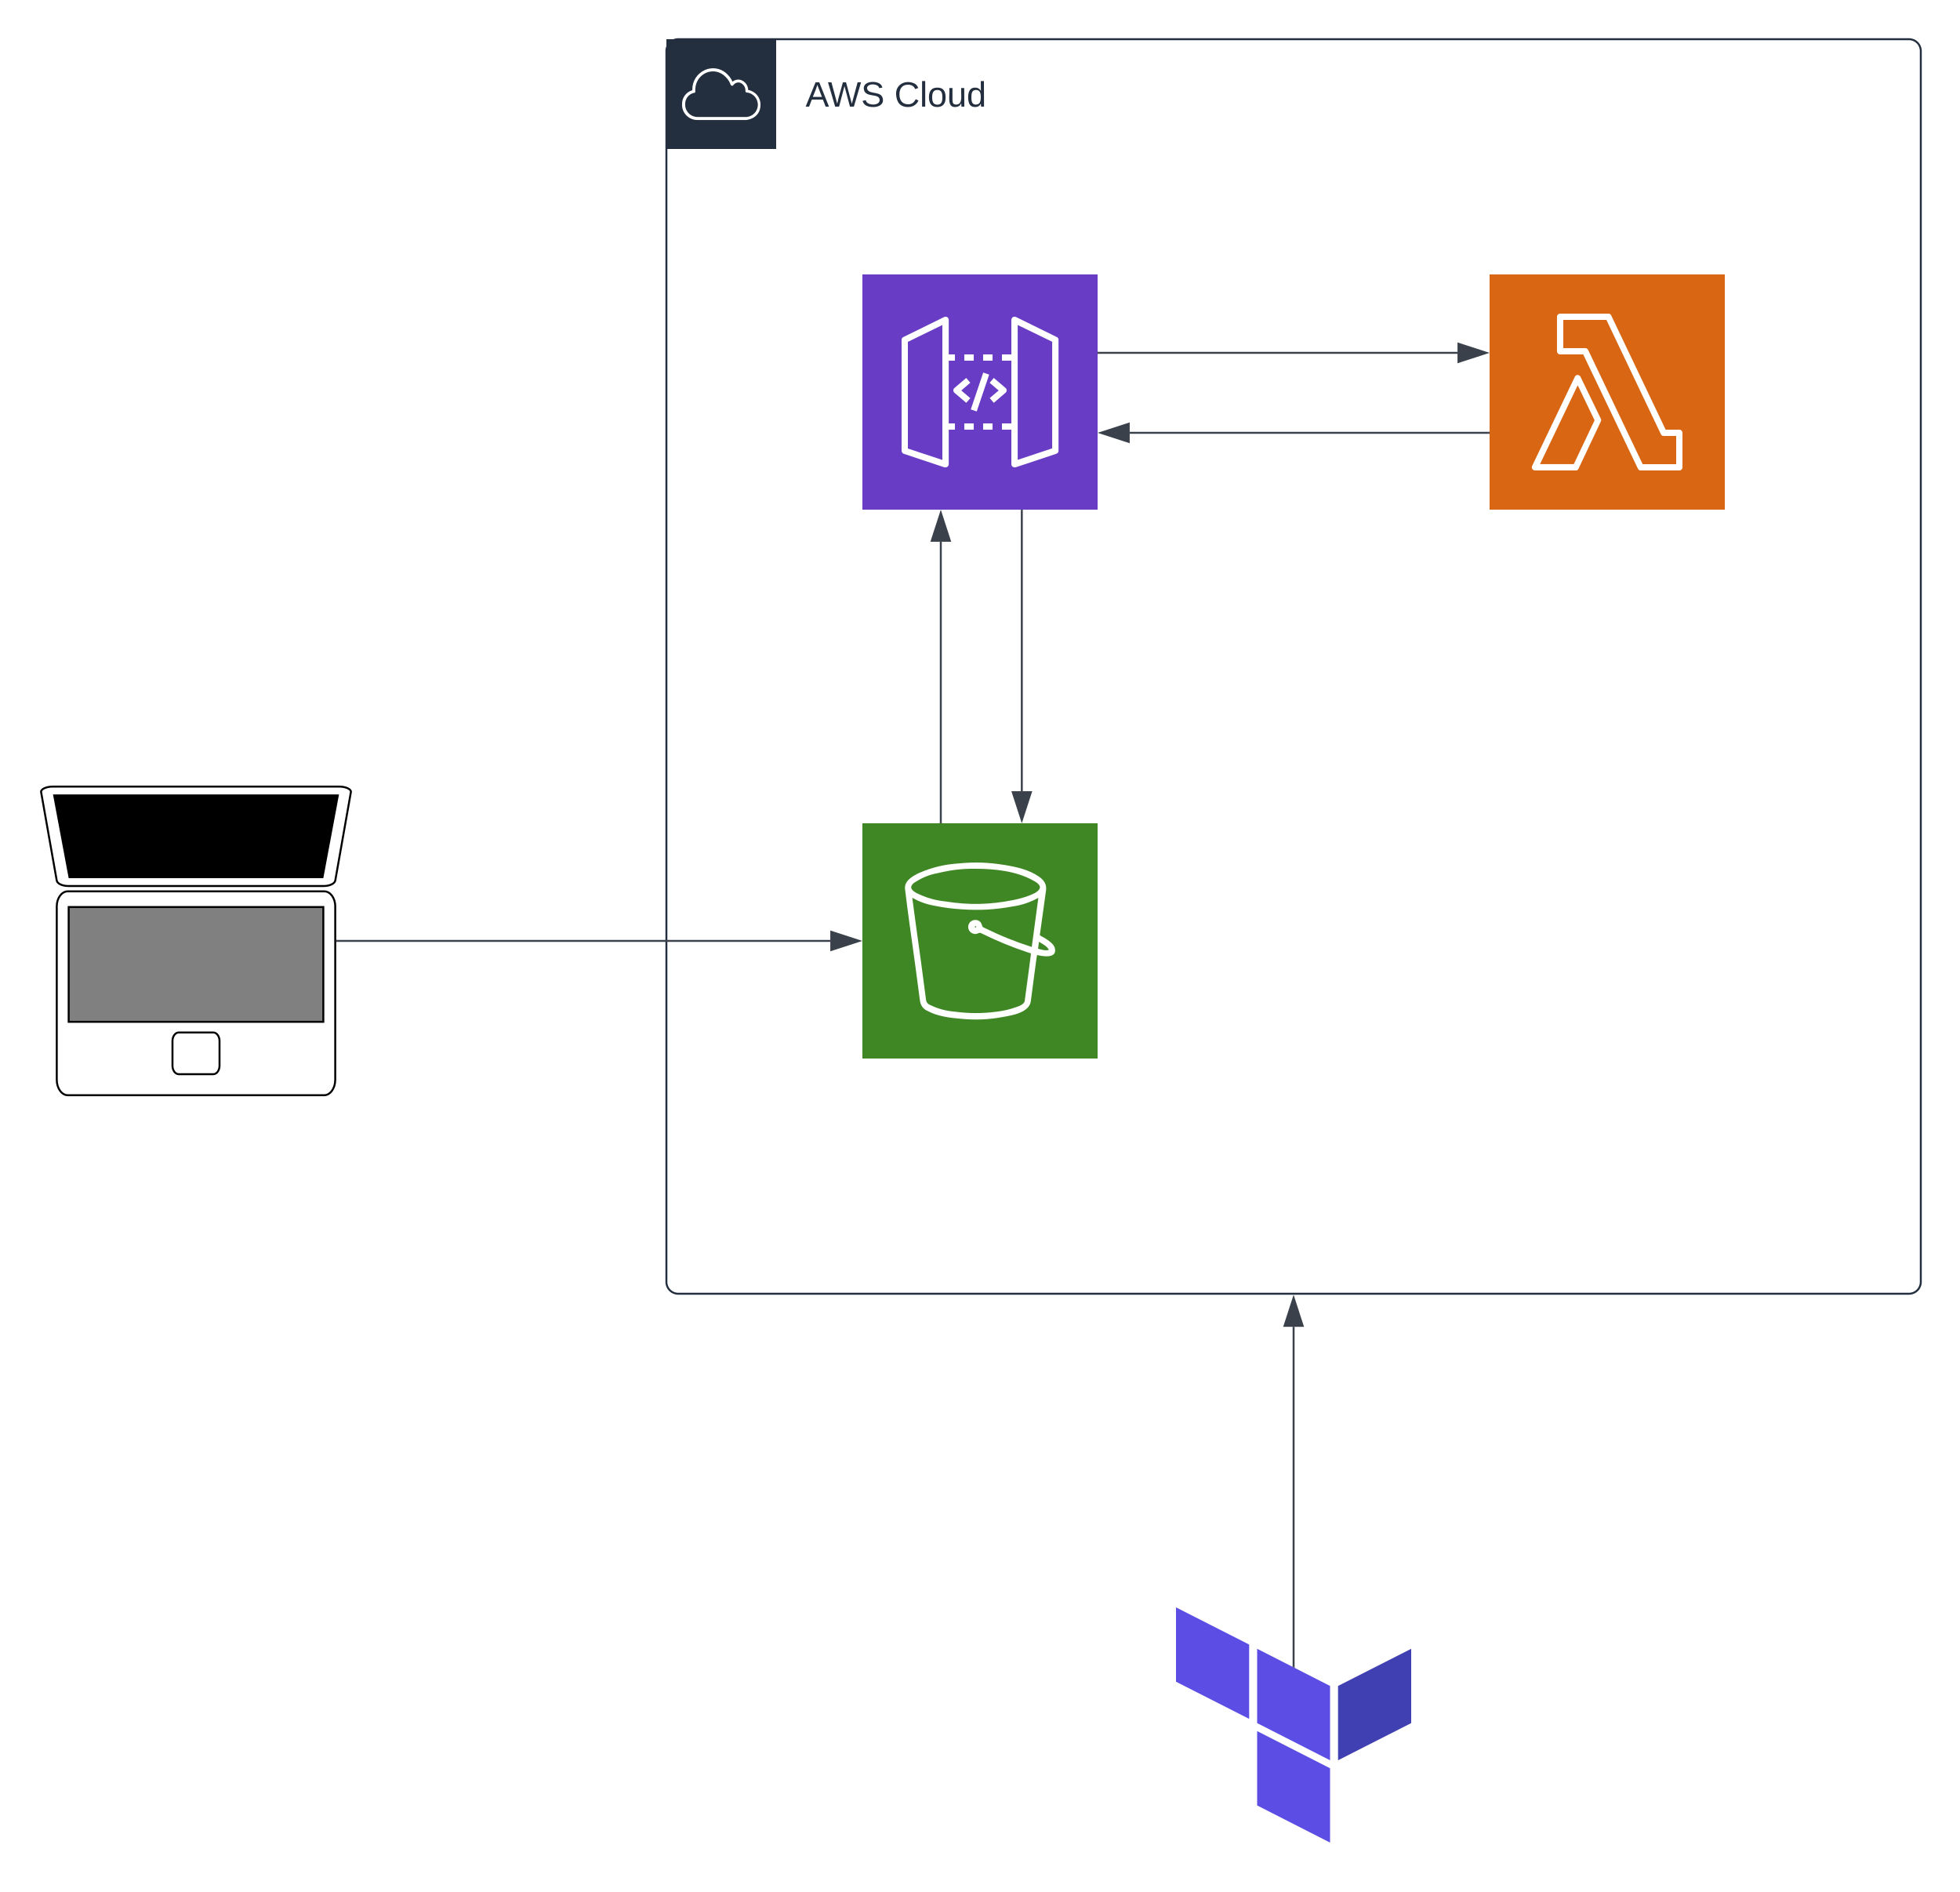
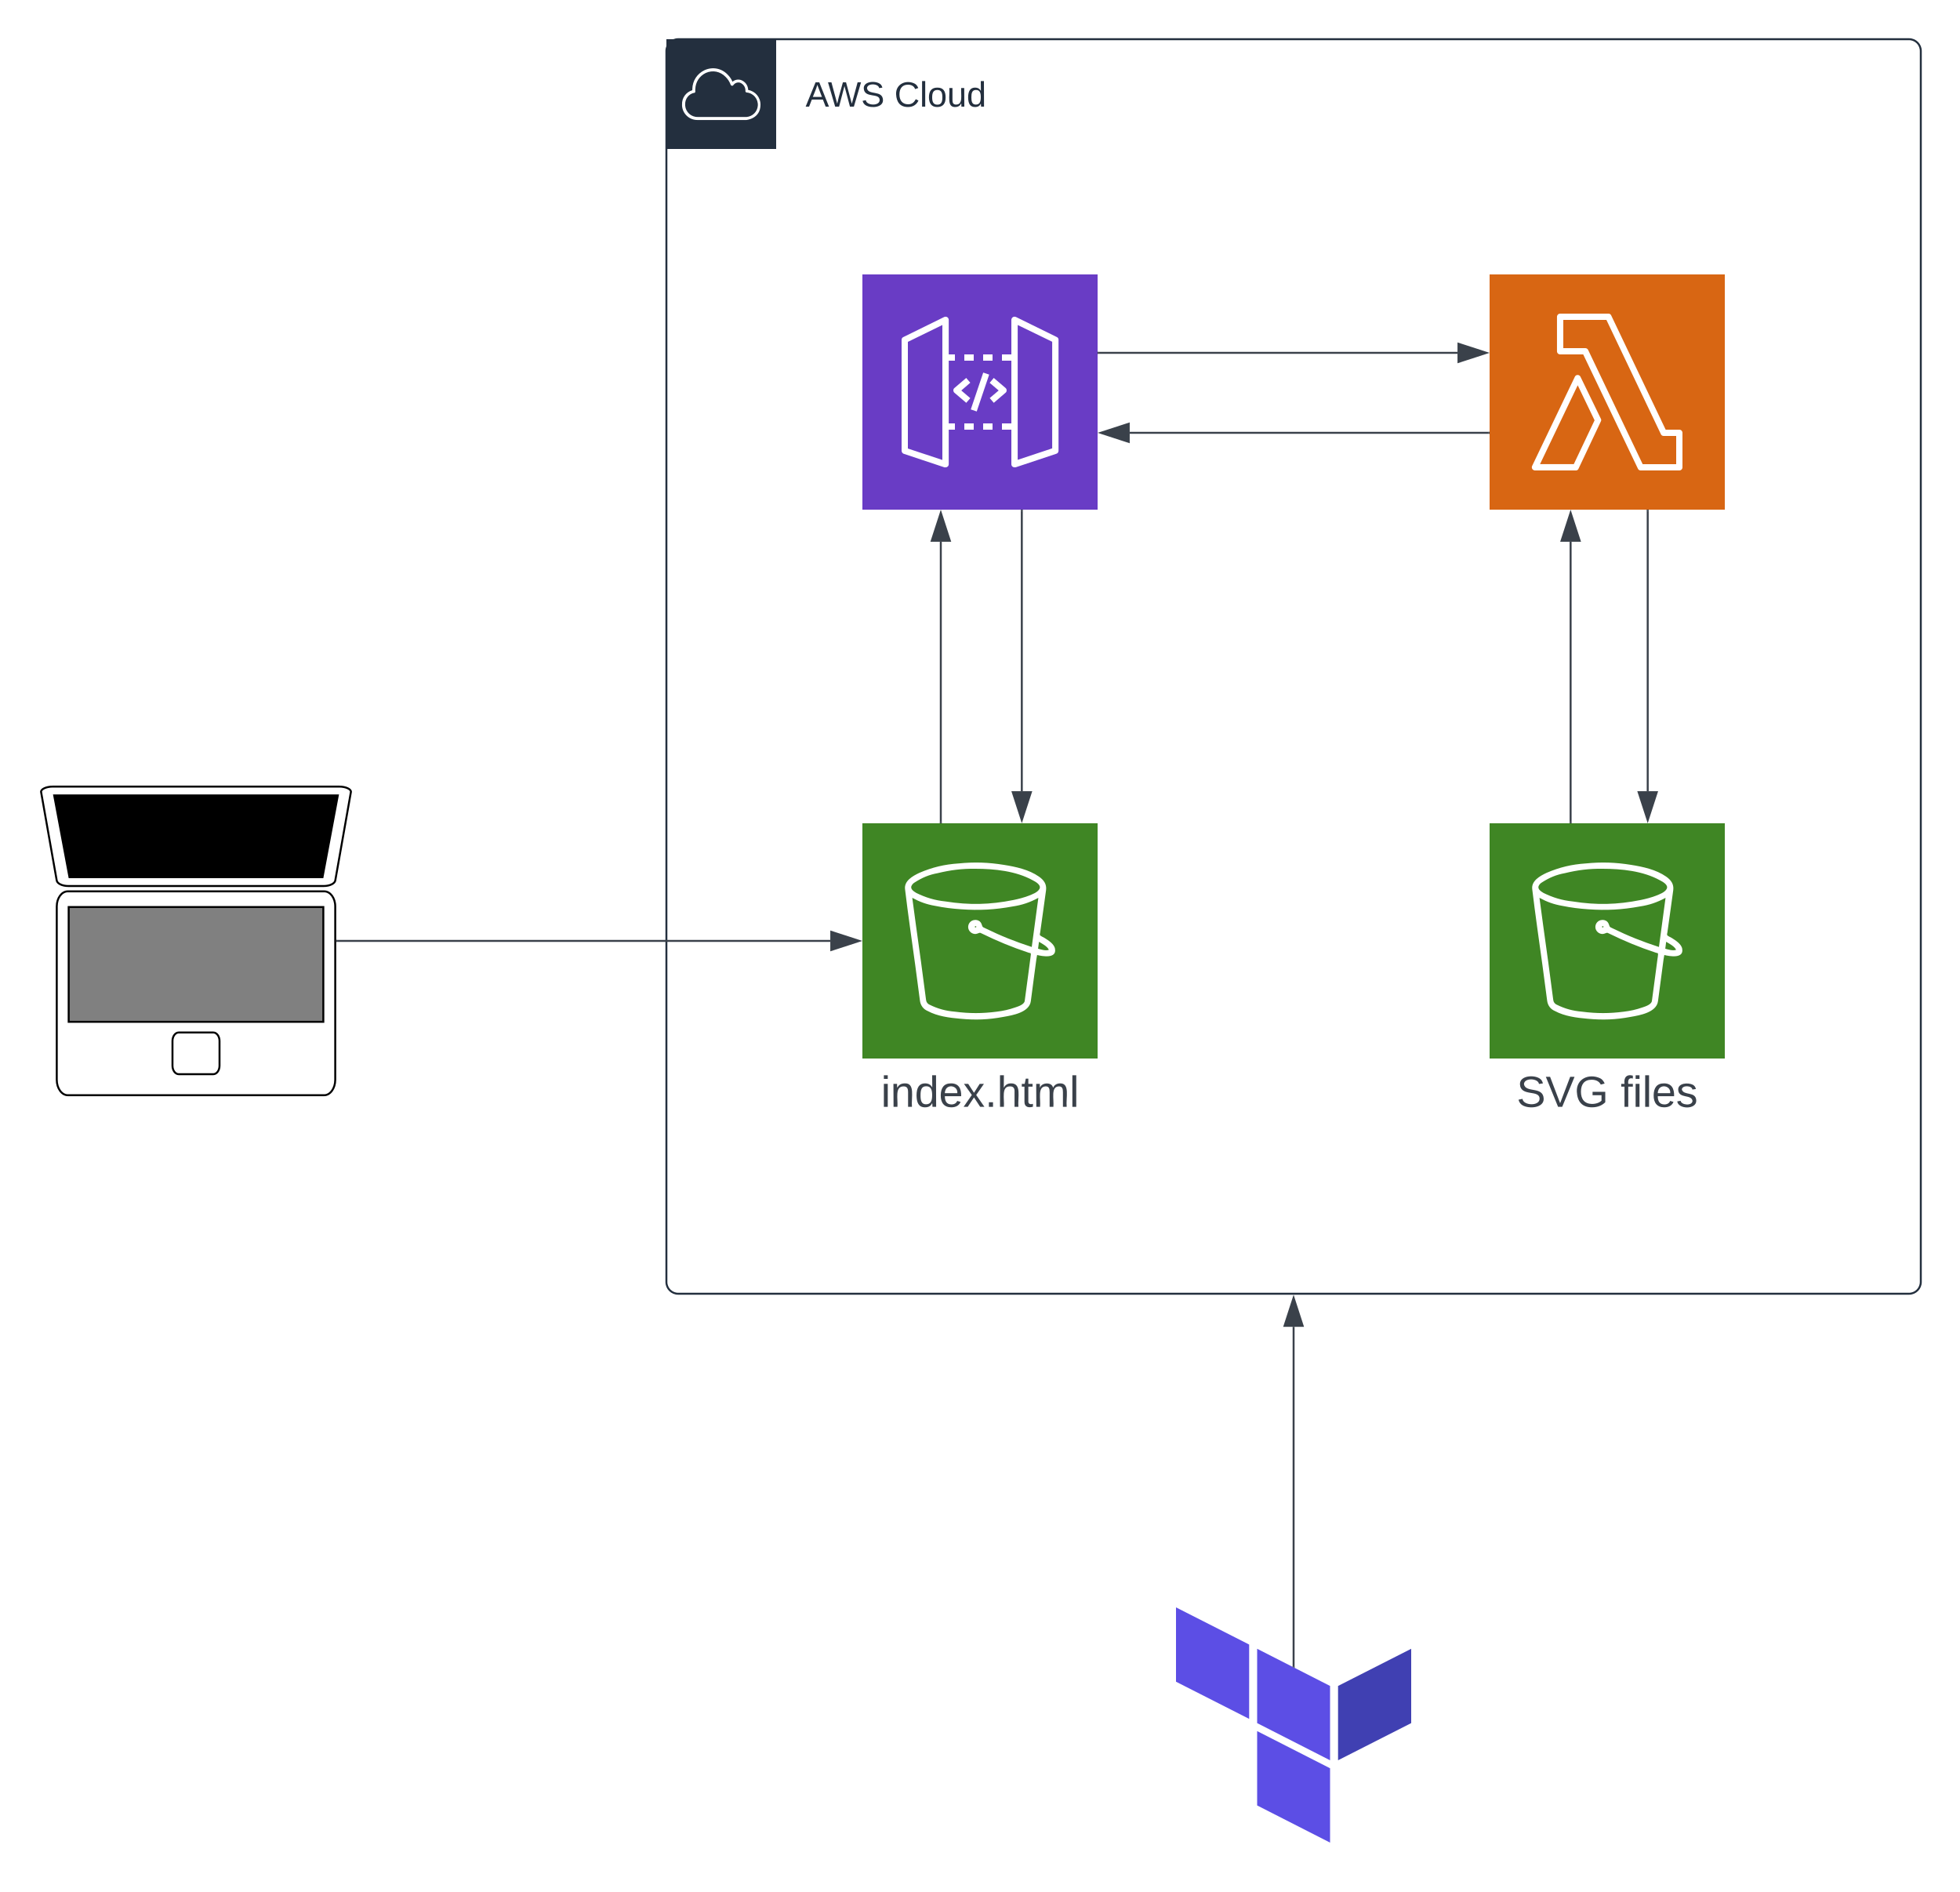
<svg xmlns="http://www.w3.org/2000/svg" xmlns:ns1="lucid" xmlns:xlink="http://www.w3.org/1999/xlink" width="1000" height="965">
  <g transform="translate(-300 -140)" ns1:page-tab-id="0_0">
    <path d="M0 0h1760v1360H0z" fill="#fff" />
    <path d="M640 166a6 6 0 0 1 6-6h628a6 6 0 0 1 6 6v628a6 6 0 0 1-6 6H646a6 6 0 0 1-6-6z" stroke="#232f3e" fill="#fff" fill-opacity="0" />
    <path d="M640 160h56v56h-56v-56z" stroke="#fff" stroke-opacity="0" fill="#232f3e" />
    <path d="M680.88 201.22h-25c-4.13.05-7.57-3.1-7.9-7.2v-.64c-.15-3.4 1.97-6.38 5.25-7.36v-.66c.12-4.22 2.44-7.75 6.24-9.57 4.13-1.86 8.73-.96 11.8 2.3 1.1 1.1 1.85 2.2 2.45 3.6 1.2-1 2.72-1.32 4.24-.9 2.24.8 3.68 2.74 3.76 5.1 3.68.65 6.32 3.8 6.28 7.56 0 7.07-7.04 7.73-7.12 7.76zm-26.7-13.88c-2.83.6-4.75 3.14-4.6 6.04v.53c.3 3.33 3.1 5.84 6.4 5.76h24.98c3.04-.3 5.4-2.64 5.68-5.7.28-3.43-2.24-6.5-5.68-6.78-.44-.05-.72-.44-.64-.87.08-1.83-1-3.44-2.72-4.13-1.32-.37-2.64.13-3.44 1.24-.2.25-.44.38-.76.33-.28-.05-.48-.24-.6-.5-.6-1.6-1.4-2.85-2.6-4.04-2.7-2.8-6.6-3.6-10.13-2-3.24 1.6-5.2 4.63-5.32 8.24-.04.4-.04.74 0 1.14.04.4-.2.76-.6.84z" stroke="#fff" stroke-opacity="0" fill="#fff" />
    <use xlink:href="#a" transform="matrix(1,0,0,1,711,180) translate(0 14.4)" />
    <use xlink:href="#b" transform="matrix(1,0,0,1,711,180) translate(45.3 14.4)" />
    <path d="M334.56 594.72h130.88c3.04 0 5.6 3.36 5.6 7.68v88.48c0 4.32-2.56 7.84-5.6 7.84H334.56c-3.04 0-5.6-3.52-5.6-7.84V602.4c0-4.32 2.56-7.68 5.6-7.68zM326.88 541.28h146.24c3.2 0 6.08 1.28 5.92 2.72l-8 45.28c-.32 1.44-2.72 2.72-5.92 2.72H334.88c-3.2 0-5.6-1.28-5.92-2.72l-8-45.28c-.16-1.44 2.72-2.72 5.92-2.72z" stroke="#000" fill="#fff" />
    <path d="M335.04 602.72h129.92v58.56H335.04v-58.56z" stroke="#000" fill="gray" />
    <path d="M327.04 545.28h145.92l-8 42.72H335.04l-8-42.72z" />
    <path d="M391.2 666.72h17.6c1.76 0 3.2 1.92 3.2 4.32v12.64c0 2.4-1.44 4.32-3.2 4.32h-17.6c-1.76 0-3.2-1.92-3.2-4.32v-12.64c0-2.4 1.44-4.32 3.2-4.32z" stroke="#000" fill="#fff" />
    <path d="M740 280h120v120H740V280z" stroke="#fff" stroke-opacity="0" fill="#693cc5" />
    <path d="M817.6 378.42c-.35 0-.64-.15-.93-.3-.43-.3-.67-.77-.67-1.3v-73.63c0-.55.3-1.08.77-1.4.48-.3 1.08-.3 1.6-.07l20.8 10.22c.56.23.9.77.9 1.38v56.56c.02.76-.4 1.37-1.1 1.6l-20.8 6.92h-.56zm1.63-72.62v68.78l17.6-5.84v-54.4zM782.4 378.42h-.52l-20.8-6.92c-.67-.23-1.1-.92-1.08-1.6v-56.57c0-.6.33-1.15.9-1.38l20.8-10.22c.52-.23 1.1-.23 1.6.08.48.3.75.85.75 1.4v73.6c0 .54-.24 1-.67 1.3-.3.24-.6.32-1 .32zm-19.2-9.6l17.6 5.83V305.8l-17.6 8.6z" stroke="#fff" stroke-opacity="0" fill="#fff" />
    <path d="M816 324h-4.8v-3.2h4.8zm-9.6 0h-4.8v-3.2h4.8zm-9.6 0H792v-3.2h4.8zm-9.6 0h-4.8v-3.2h4.8zM816 359.2h-4.8V356h4.8zm-9.6 0h-4.8V356h4.8zm-9.6 0H792V356h4.8zm-9.6 0h-4.8V356h4.8zM792.98 345.5l-6.02-5.13c-.67-.57-.75-1.6-.18-2.26l.18-.17 6-5.13 2.08 2.43-4.58 3.97 4.58 3.92zM807.04 345.5l-2.08-2.42 4.57-3.88-4.6-3.9 2.1-2.5 6 5.12c.68.57.76 1.6.2 2.26-.07.06-.12.12-.2.17z" stroke="#fff" stroke-opacity="0" fill="#fff" />
    <path d="M795.3 348.87l6.35-18.8 3.03 1.03-6.35 18.8-3.04-1.03z" stroke="#fff" stroke-opacity="0" stroke-width=".32" fill="#fff" />
    <path d="M723.62 620H472.04" stroke="#3a414a" fill="none" />
    <path d="M738.38 620l-14.26 4.63v-9.26z" stroke="#3a414a" fill="#3a414a" />
    <path d="M472.05 620.5h-.5v-1h.5z" stroke="#3a414a" stroke-width=".05" fill="#3a414a" />
    <path d="M1060 280h120v120h-120V280z" stroke="#fff" stroke-opacity="0" stroke-width="2" fill="#d86613" />
    <path d="M1156.8 380h-19.72c-.64 0-1.15-.32-1.4-.88l-27.92-58.32h-11.78c-.9 0-1.6-.72-1.6-1.6v-17.6c0-.88.7-1.6 1.6-1.6h24.65c.64 0 1.15.32 1.4.88l27.8 58.32h6.97c.9 0 1.6.72 1.6 1.6v17.6c0 .88-.7 1.6-1.6 1.6zm-18.7-3.2h17.1v-14.4h-6.4c-.64 0-1.15-.32-1.4-.88l-27.8-58.32h-22v14.4h11.2c.63 0 1.14.32 1.46.88z" stroke="#fff" stroke-opacity="0" stroke-width="2" fill="#fff" />
    <path d="M1103.96 380h-20.8c-.55 0-1.05-.3-1.37-.73-.33-.54-.33-1.12-.08-1.6l21.78-45.46c.24-.58.8-.92 1.4-.92.65 0 1.18.34 1.46.88l10.4 21.43c.26.43.26.92 0 1.4L1105.42 379c-.2.63-.77 1.02-1.44 1.02zm-18.24-3.22h17.24l10.6-22.36-8.6-17.88z" stroke="#fff" stroke-opacity="0" stroke-width="2" fill="#fff" />
    <path d="M860.5 320h183.12" stroke="#3a414a" fill="none" />
    <path d="M860.5 320.5h-.5v-1h.5z" stroke="#3a414a" stroke-width=".05" fill="#3a414a" />
    <path d="M1058.38 320l-14.26 4.63v-9.26z" stroke="#3a414a" fill="#3a414a" />
    <path d="M1059.5 360.8H876.38" stroke="#3a414a" fill="none" />
    <path d="M1060 361.3h-.5v-1h.5z" stroke="#3a414a" stroke-width=".05" fill="#3a414a" />
    <path d="M861.62 360.8l14.26-4.63v9.26z" stroke="#3a414a" fill="#3a414a" />
    <path d="M982.68 1000.08V1038l37.32-18.96v-37.92l-37.32 18.96z" stroke="#000" stroke-opacity="0" stroke-width="12.5" fill="#4040b2" />
    <path d="M941.4 981.12l37.2 18.96V1038l-37.2-18.96v-37.92zM900 960v37.92l37.32 18.96v-37.92L900 960zm41.4 101.04l37.2 18.96v-37.92l-37.2-18.96v37.92z" stroke="#000" stroke-opacity="0" stroke-width="12.5" fill="#5c4ee5" />
    <path d="M960 990.1V816.88" stroke="#3a414a" fill="none" />
    <path d="M960.5 990.86l-1-.5v-.27h1z" stroke="#3a414a" stroke-width=".05" fill="#3a414a" />
    <path d="M960 802.12l4.63 14.26h-9.26z" stroke="#3a414a" fill="#3a414a" />
    <path d="M740 560h120v120H740V560z" stroke="#fff" stroke-opacity="0" stroke-width="2" fill="#3f8624" />
    <path d="M838.3 624.06c-.47-2.48-3.3-4.25-5.3-5.53-.62-.4-2.3-1.04-2.46-1.6 0-.4 0-.8.16-1.2l1.6-11.46 1.4-10.17c.37-3.05-1.1-5.13-3.62-6.9-5.13-3.6-11.88-5.04-17.94-6-7.97-1.28-14.95-1.52-23-.72-7.28.48-13.34 1.92-20.08 4.8-3.38 1.6-7.9 4.1-7.3 8.42 1.55 12.97 3.46 25.95 5.23 38.93.75 5.93 1.6 11.86 2.36 17.8.3 2.47 1.7 4.4 4 5.35 4.9 2.65 11.03 3.45 16.63 3.93 7.73.73 14.32.5 22-.95 4.6-.8 13.18-2.25 13.95-8 .9-7.14 1.9-14.27 2.83-21.4l.38-2.17c2.6.65 10.05 2 9.13-3.12zm-40.65-40.86c9.66 0 20.63 1.12 29.22 5.85 1.38.72 4.44 2.32 3.52 4.33-.93 1.92-3.84 2.88-5.6 3.6-2.6.96-5 1.6-7.75 2.16-11.96 2.4-22.54 2.65-34.65.73-5.45-.57-9.97-1.93-14.88-4.33-1.15-.72-3.06-1.84-2.53-3.45.38-.9 1-1.53 1.83-2 3.76-2.4 7.2-3.85 11.58-4.65 6.6-1.6 12.43-2.33 19.25-2.25zm25.15 67.46c-.3 1.84-3.37 2.8-4.83 3.28-3.22 1.12-6.06 1.76-9.43 2.16-7.44.97-13.88.97-21.4 0-4.67-.4-8.58-1.44-12.8-3.52-1.14-.48-1.83-1.52-1.9-2.73-1.62-12.73-3.38-25.4-5.15-38.05l-1.85-13.78c3.84 2.1 7.36 3.37 11.66 4.1 4.68.95 8.6 1.43 13.35 1.75 9.2.64 17.1.24 26.22-1.44 4.83-.72 8.82-2.08 13.1-4.4l-3.37 25.07c-8.58-2.8-15.64-5.6-23.7-9.54-.37-.16-.68-.32-.98-.48-.46-.32-.3-.16-.54-.64-.38-.96-.46-1.6-1.3-2.4-.77-.56-1.6-.8-2.53-.72-2 .08-3.53 1.84-3.38 3.84.16 1.93 1.92 3.45 3.9 3.3.55-.1 1-.25 1.62-.5.6-.15.6-.15 1.22.17 8.2 4 15.33 6.97 24 9.85 1.23.4 1.23 0 1.23 1.04-.08.8-.16 1.53-.3 2.33l-1 7.6zm-24.7-37.9c0 .48-.6.4-.75.16-.23-.32.76-.72.76-.16zm31.52 11.22l.47-3.53c1.6.96 4.28 2.33 5.04 4.1-1.6.63-4.06-.17-5.5-.57z" stroke="#fff" stroke-opacity="0" stroke-width="2" fill="#fff" />
    <path d="M780 559.5V416.38" stroke="#3a414a" fill="none" />
    <path d="M780.5 560h-1v-.5h1z" stroke="#3a414a" stroke-width=".05" fill="#3a414a" />
    <path d="M780 401.62l4.63 14.26h-9.26z" stroke="#3a414a" fill="#3a414a" />
    <path d="M821.33 400.5v143.12" stroke="#3a414a" fill="none" />
    <path d="M821.83 400.5h-1v-.5h1z" stroke="#3a414a" stroke-width=".05" fill="#3a414a" />
    <path d="M821.33 558.38l-4.63-14.26h9.27z" stroke="#3a414a" fill="#3a414a" />
+     <path d="M1060 560h120v120h-120V560z" stroke="#fff" stroke-opacity="0" stroke-width="2" fill="#3f8624" />
+     <path d="M1158.3 624.06c-.47-2.48-3.3-4.25-5.3-5.53-.62-.4-2.3-1.04-2.45-1.6 0-.4 0-.8.15-1.2l1.6-11.46 1.4-10.17c.37-3.05-1.1-5.13-3.62-6.9-5.13-3.6-11.88-5.04-17.94-6-7.97-1.28-14.95-1.52-23-.72-7.28.48-13.34 1.92-20.08 4.8-3.38 1.6-7.9 4.1-7.3 8.42 1.55 12.97 3.46 25.95 5.23 38.93.75 5.93 1.6 11.86 2.36 17.8.3 2.47 1.7 4.4 4 5.35 4.9 2.65 11.03 3.45 16.63 3.93 7.73.73 14.32.5 22-.95 4.6-.8 13.18-2.25 13.94-8 .92-7.14 1.92-14.27 2.84-21.4l.38-2.17c2.6.65 10.05 2 9.13-3.12zm-40.65-40.86c9.66 0 20.63 1.12 29.2 5.85 1.4.72 4.46 2.32 3.54 4.33-.93 1.92-3.84 2.88-5.6 3.6-2.6.96-5 1.6-7.75 2.16-11.96 2.4-22.54 2.65-34.65.73-5.45-.57-9.97-1.93-14.88-4.33-1.15-.72-3.06-1.84-2.53-3.45.38-.9 1-1.53 1.83-2 3.76-2.4 7.2-3.85 11.58-4.65 6.6-1.6 12.43-2.33 19.25-2.25zm25.15 67.46c-.3 1.84-3.37 2.8-4.83 3.28-3.22 1.12-6.06 1.76-9.43 2.16-7.44.97-13.88.97-21.4 0-4.67-.4-8.58-1.44-12.8-3.52-1.14-.48-1.83-1.52-1.9-2.73-1.62-12.73-3.38-25.4-5.15-38.05l-1.85-13.78c3.84 2.1 7.36 3.37 11.66 4.1 4.68.95 8.6 1.43 13.35 1.75 9.2.64 17.1.24 26.22-1.44 4.83-.72 8.8-2.08 13.1-4.4l-3.37 25.07c-8.58-2.8-15.64-5.6-23.7-9.54-.37-.16-.68-.32-.98-.48-.46-.32-.3-.16-.54-.64-.38-.96-.46-1.6-1.3-2.4-.77-.56-1.6-.8-2.53-.72-2 .08-3.53 1.84-3.38 3.84.16 1.93 1.92 3.45 3.9 3.3.55-.1 1-.25 1.62-.5.6-.15.6-.15 1.22.17 8.2 4 15.33 6.97 24 9.85 1.22.4 1.22 0 1.22 1.04-.07.8-.15 1.53-.3 2.33l-1 7.6zm-24.7-37.9c0 .48-.6.4-.75.16-.23-.32.76-.72.76-.16zm31.53 11.22l.45-3.53c1.62.96 4.3 2.33 5.07 4.1-1.62.63-4.07-.17-5.53-.57z" stroke="#fff" stroke-opacity="0" stroke-width="2" fill="#fff" />
+     <path d="M1101.33 416.38V559.5" stroke="#3a414a" fill="none" />
+     <path d="M1101.33 401.62l4.64 14.26h-9.27z" stroke="#3a414a" fill="#3a414a" />
+     <path d="M1101.83 560h-1v-.5h1z" stroke="#3a414a" stroke-width=".05" fill="#3a414a" />
+     <path d="M1140.67 543.62V400.5" stroke="#3a414a" fill="none" />
+     <path d="M1140.67 558.38l-4.64-14.26h9.27z" stroke="#3a414a" fill="#3a414a" />
+     <path d="M1141.17 400.5h-1v-.5h1z" stroke="#3a414a" stroke-width=".05" fill="#3a414a" />
+     <path d="M740 686a6 6 0 0 1 6-6h108a6 6 0 0 1 6 6v28a6 6 0 0 1-6 6H746a6 6 0 0 1-6-6z" stroke="#000" stroke-opacity="0" fill="#fff" fill-opacity="0" />
+     <use xlink:href="#c" transform="matrix(1,0,0,1,745,685) translate(4.475309 19.65278)" />
+     <path d="M1060 686a6 6 0 0 1 6-6h108a6 6 0 0 1 6 6v28a6 6 0 0 1-6 6h-108a6 6 0 0 1-6-6z" stroke="#000" stroke-opacity="0" fill="#fff" fill-opacity="0" />
+     <use xlink:href="#d" transform="matrix(1,0,0,1,1065,685) translate(8.765432 19.65278)" />
+     <use xlink:href="#e" transform="matrix(1,0,0,1,1065,685) translate(61.85185 19.65278)" />
    <defs>
-       <path fill="#232f3e" d="M205 0l-28-72H64L36 0H1l101-248h38L239 0h-34zm-38-99l-47-123c-12 45-31 82-46 123h93" id="c" />
-       <path fill="#232f3e" d="M266 0h-40l-56-210L115 0H75L2-248h35L96-30l15-64 43-154h32l59 218 59-218h35" id="d" />
-       <path fill="#232f3e" d="M185-189c-5-48-123-54-124 2 14 75 158 14 163 119 3 78-121 87-175 55-17-10-28-26-33-46l33-7c5 56 141 63 141-1 0-78-155-14-162-118-5-82 145-84 179-34 5 7 8 16 11 25" id="e" />
+       <path fill="#232f3e" d="M205 0l-28-72H64L36 0H1l101-248h38L239 0h-34zm-38-99l-47-123c-12 45-31 82-46 123h93" id="f" />
+       <path fill="#232f3e" d="M266 0h-40l-56-210L115 0H75L2-248h35L96-30l15-64 43-154h32l59 218 59-218h35" id="g" />
+       <path fill="#232f3e" d="M185-189c-5-48-123-54-124 2 14 75 158 14 163 119 3 78-121 87-175 55-17-10-28-26-33-46l33-7c5 56 141 63 141-1 0-78-155-14-162-118-5-82 145-84 179-34 5 7 8 16 11 25" id="h" />
      <g id="a">
-         <use transform="matrix(0.05,0,0,0.05,0,0)" xlink:href="#c" />
-         <use transform="matrix(0.05,0,0,0.05,11.35,0)" xlink:href="#d" />
-         <use transform="matrix(0.05,0,0,0.05,28.3,0)" xlink:href="#e" />
+         <use transform="matrix(0.05,0,0,0.05,0,0)" xlink:href="#f" />
+         <use transform="matrix(0.05,0,0,0.05,11.35,0)" xlink:href="#g" />
+         <use transform="matrix(0.05,0,0,0.05,28.3,0)" xlink:href="#h" />
      </g>
-       <path fill="#232f3e" d="M212-179c-10-28-35-45-73-45-59 0-87 40-87 99 0 60 29 101 89 101 43 0 62-24 78-52l27 14C228-24 195 4 139 4 59 4 22-46 18-125c-6-104 99-153 187-111 19 9 31 26 39 46" id="f" />
-       <path fill="#232f3e" d="M24 0v-261h32V0H24" id="g" />
-       <path fill="#232f3e" d="M100-194c62-1 85 37 85 99 1 63-27 99-86 99S16-35 15-95c0-66 28-99 85-99zM99-20c44 1 53-31 53-75 0-43-8-75-51-75s-53 32-53 75 10 74 51 75" id="h" />
-       <path fill="#232f3e" d="M84 4C-5 8 30-112 23-190h32v120c0 31 7 50 39 49 72-2 45-101 50-169h31l1 190h-30c-1-10 1-25-2-33-11 22-28 36-60 37" id="i" />
-       <path fill="#232f3e" d="M85-194c31 0 48 13 60 33l-1-100h32l1 261h-30c-2-10 0-23-3-31C134-8 116 4 85 4 32 4 16-35 15-94c0-66 23-100 70-100zm9 24c-40 0-46 34-46 75 0 40 6 74 45 74 42 0 51-32 51-76 0-42-9-74-50-73" id="j" />
+       <path fill="#232f3e" d="M212-179c-10-28-35-45-73-45-59 0-87 40-87 99 0 60 29 101 89 101 43 0 62-24 78-52l27 14C228-24 195 4 139 4 59 4 22-46 18-125c-6-104 99-153 187-111 19 9 31 26 39 46" id="i" />
+       <path fill="#232f3e" d="M24 0v-261h32V0H24" id="j" />
+       <path fill="#232f3e" d="M100-194c62-1 85 37 85 99 1 63-27 99-86 99S16-35 15-95c0-66 28-99 85-99zM99-20c44 1 53-31 53-75 0-43-8-75-51-75s-53 32-53 75 10 74 51 75" id="k" />
+       <path fill="#232f3e" d="M84 4C-5 8 30-112 23-190h32v120c0 31 7 50 39 49 72-2 45-101 50-169h31l1 190h-30c-1-10 1-25-2-33-11 22-28 36-60 37" id="l" />
+       <path fill="#232f3e" d="M85-194c31 0 48 13 60 33l-1-100h32l1 261h-30c-2-10 0-23-3-31C134-8 116 4 85 4 32 4 16-35 15-94c0-66 23-100 70-100zm9 24c-40 0-46 34-46 75 0 40 6 74 45 74 42 0 51-32 51-76 0-42-9-74-50-73" id="m" />
      <g id="b">
-         <use transform="matrix(0.05,0,0,0.05,0,0)" xlink:href="#f" />
-         <use transform="matrix(0.05,0,0,0.05,12.95,0)" xlink:href="#g" />
-         <use transform="matrix(0.05,0,0,0.05,16.9,0)" xlink:href="#h" />
-         <use transform="matrix(0.05,0,0,0.05,26.9,0)" xlink:href="#i" />
-         <use transform="matrix(0.05,0,0,0.05,36.9,0)" xlink:href="#j" />
+         <use transform="matrix(0.05,0,0,0.05,0,0)" xlink:href="#i" />
+         <use transform="matrix(0.05,0,0,0.05,12.95,0)" xlink:href="#j" />
+         <use transform="matrix(0.05,0,0,0.05,16.9,0)" xlink:href="#k" />
+         <use transform="matrix(0.05,0,0,0.05,26.9,0)" xlink:href="#l" />
+         <use transform="matrix(0.05,0,0,0.05,36.9,0)" xlink:href="#m" />
+       </g>
+       <path fill="#3a414a" d="M24-231v-30h32v30H24zM24 0v-190h32V0H24" id="n" />
+       <path fill="#3a414a" d="M117-194c89-4 53 116 60 194h-32v-121c0-31-8-49-39-48C34-167 62-67 57 0H25l-1-190h30c1 10-1 24 2 32 11-22 29-35 61-36" id="o" />
+       <path fill="#3a414a" d="M85-194c31 0 48 13 60 33l-1-100h32l1 261h-30c-2-10 0-23-3-31C134-8 116 4 85 4 32 4 16-35 15-94c0-66 23-100 70-100zm9 24c-40 0-46 34-46 75 0 40 6 74 45 74 42 0 51-32 51-76 0-42-9-74-50-73" id="p" />
+       <path fill="#3a414a" d="M100-194c63 0 86 42 84 106H49c0 40 14 67 53 68 26 1 43-12 49-29l28 8c-11 28-37 45-77 45C44 4 14-33 15-96c1-61 26-98 85-98zm52 81c6-60-76-77-97-28-3 7-6 17-6 28h103" id="q" />
+       <path fill="#3a414a" d="M141 0L90-78 38 0H4l68-98-65-92h35l48 74 47-74h35l-64 92 68 98h-35" id="r" />
+       <path fill="#3a414a" d="M33 0v-38h34V0H33" id="s" />
+       <path fill="#3a414a" d="M106-169C34-169 62-67 57 0H25v-261h32l-1 103c12-21 28-36 61-36 89 0 53 116 60 194h-32v-121c2-32-8-49-39-48" id="t" />
+       <path fill="#3a414a" d="M59-47c-2 24 18 29 38 22v24C64 9 27 4 27-40v-127H5v-23h24l9-43h21v43h35v23H59v120" id="u" />
+       <path fill="#3a414a" d="M210-169c-67 3-38 105-44 169h-31v-121c0-29-5-50-35-48C34-165 62-65 56 0H25l-1-190h30c1 10-1 24 2 32 10-44 99-50 107 0 11-21 27-35 58-36 85-2 47 119 55 194h-31v-121c0-29-5-49-35-48" id="v" />
+       <path fill="#3a414a" d="M24 0v-261h32V0H24" id="w" />
+       <g id="c">
+         <use transform="matrix(0.0617284,0,0,0.0617284,0,0)" xlink:href="#n" />
+         <use transform="matrix(0.0617284,0,0,0.0617284,4.876543,0)" xlink:href="#o" />
+         <use transform="matrix(0.0617284,0,0,0.0617284,17.22222,0)" xlink:href="#p" />
+         <use transform="matrix(0.0617284,0,0,0.0617284,29.5679,0)" xlink:href="#q" />
+         <use transform="matrix(0.0617284,0,0,0.0617284,41.91358,0)" xlink:href="#r" />
+         <use transform="matrix(0.0617284,0,0,0.0617284,53.02469,0)" xlink:href="#s" />
+         <use transform="matrix(0.0617284,0,0,0.0617284,59.19753,0)" xlink:href="#t" />
+         <use transform="matrix(0.0617284,0,0,0.0617284,71.54321,0)" xlink:href="#u" />
+         <use transform="matrix(0.0617284,0,0,0.0617284,77.71605,0)" xlink:href="#v" />
+         <use transform="matrix(0.0617284,0,0,0.0617284,96.17284,0)" xlink:href="#w" />
+       </g>
+       <path fill="#3a414a" d="M185-189c-5-48-123-54-124 2 14 75 158 14 163 119 3 78-121 87-175 55-17-10-28-26-33-46l33-7c5 56 141 63 141-1 0-78-155-14-162-118-5-82 145-84 179-34 5 7 8 16 11 25" id="x" />
+       <path fill="#3a414a" d="M137 0h-34L2-248h35l83 218 83-218h36" id="y" />
+       <path fill="#3a414a" d="M143 4C61 4 22-44 18-125c-5-107 100-154 193-111 17 8 29 25 37 43l-32 9c-13-25-37-40-76-40-61 0-88 39-88 99 0 61 29 100 91 101 35 0 62-11 79-27v-45h-74v-28h105v86C228-13 192 4 143 4" id="z" />
+       <g id="d">
+         <use transform="matrix(0.0617284,0,0,0.0617284,0,0)" xlink:href="#x" />
+         <use transform="matrix(0.0617284,0,0,0.0617284,14.81481,0)" xlink:href="#y" />
+         <use transform="matrix(0.0617284,0,0,0.0617284,29.62963,0)" xlink:href="#z" />
+       </g>
+       <path fill="#3a414a" d="M101-234c-31-9-42 10-38 44h38v23H63V0H32v-167H5v-23h27c-7-52 17-82 69-68v24" id="A" />
+       <path fill="#3a414a" d="M135-143c-3-34-86-38-87 0 15 53 115 12 119 90S17 21 10-45l28-5c4 36 97 45 98 0-10-56-113-15-118-90-4-57 82-63 122-42 12 7 21 19 24 35" id="B" />
+       <g id="e">
+         <use transform="matrix(0.0617284,0,0,0.0617284,0,0)" xlink:href="#A" />
+         <use transform="matrix(0.0617284,0,0,0.0617284,6.17284,0)" xlink:href="#n" />
+         <use transform="matrix(0.0617284,0,0,0.0617284,11.04938,0)" xlink:href="#w" />
+         <use transform="matrix(0.0617284,0,0,0.0617284,15.92593,0)" xlink:href="#q" />
+         <use transform="matrix(0.0617284,0,0,0.0617284,28.2716,0)" xlink:href="#B" />
      </g>
    </defs>
  </g>
</svg>
